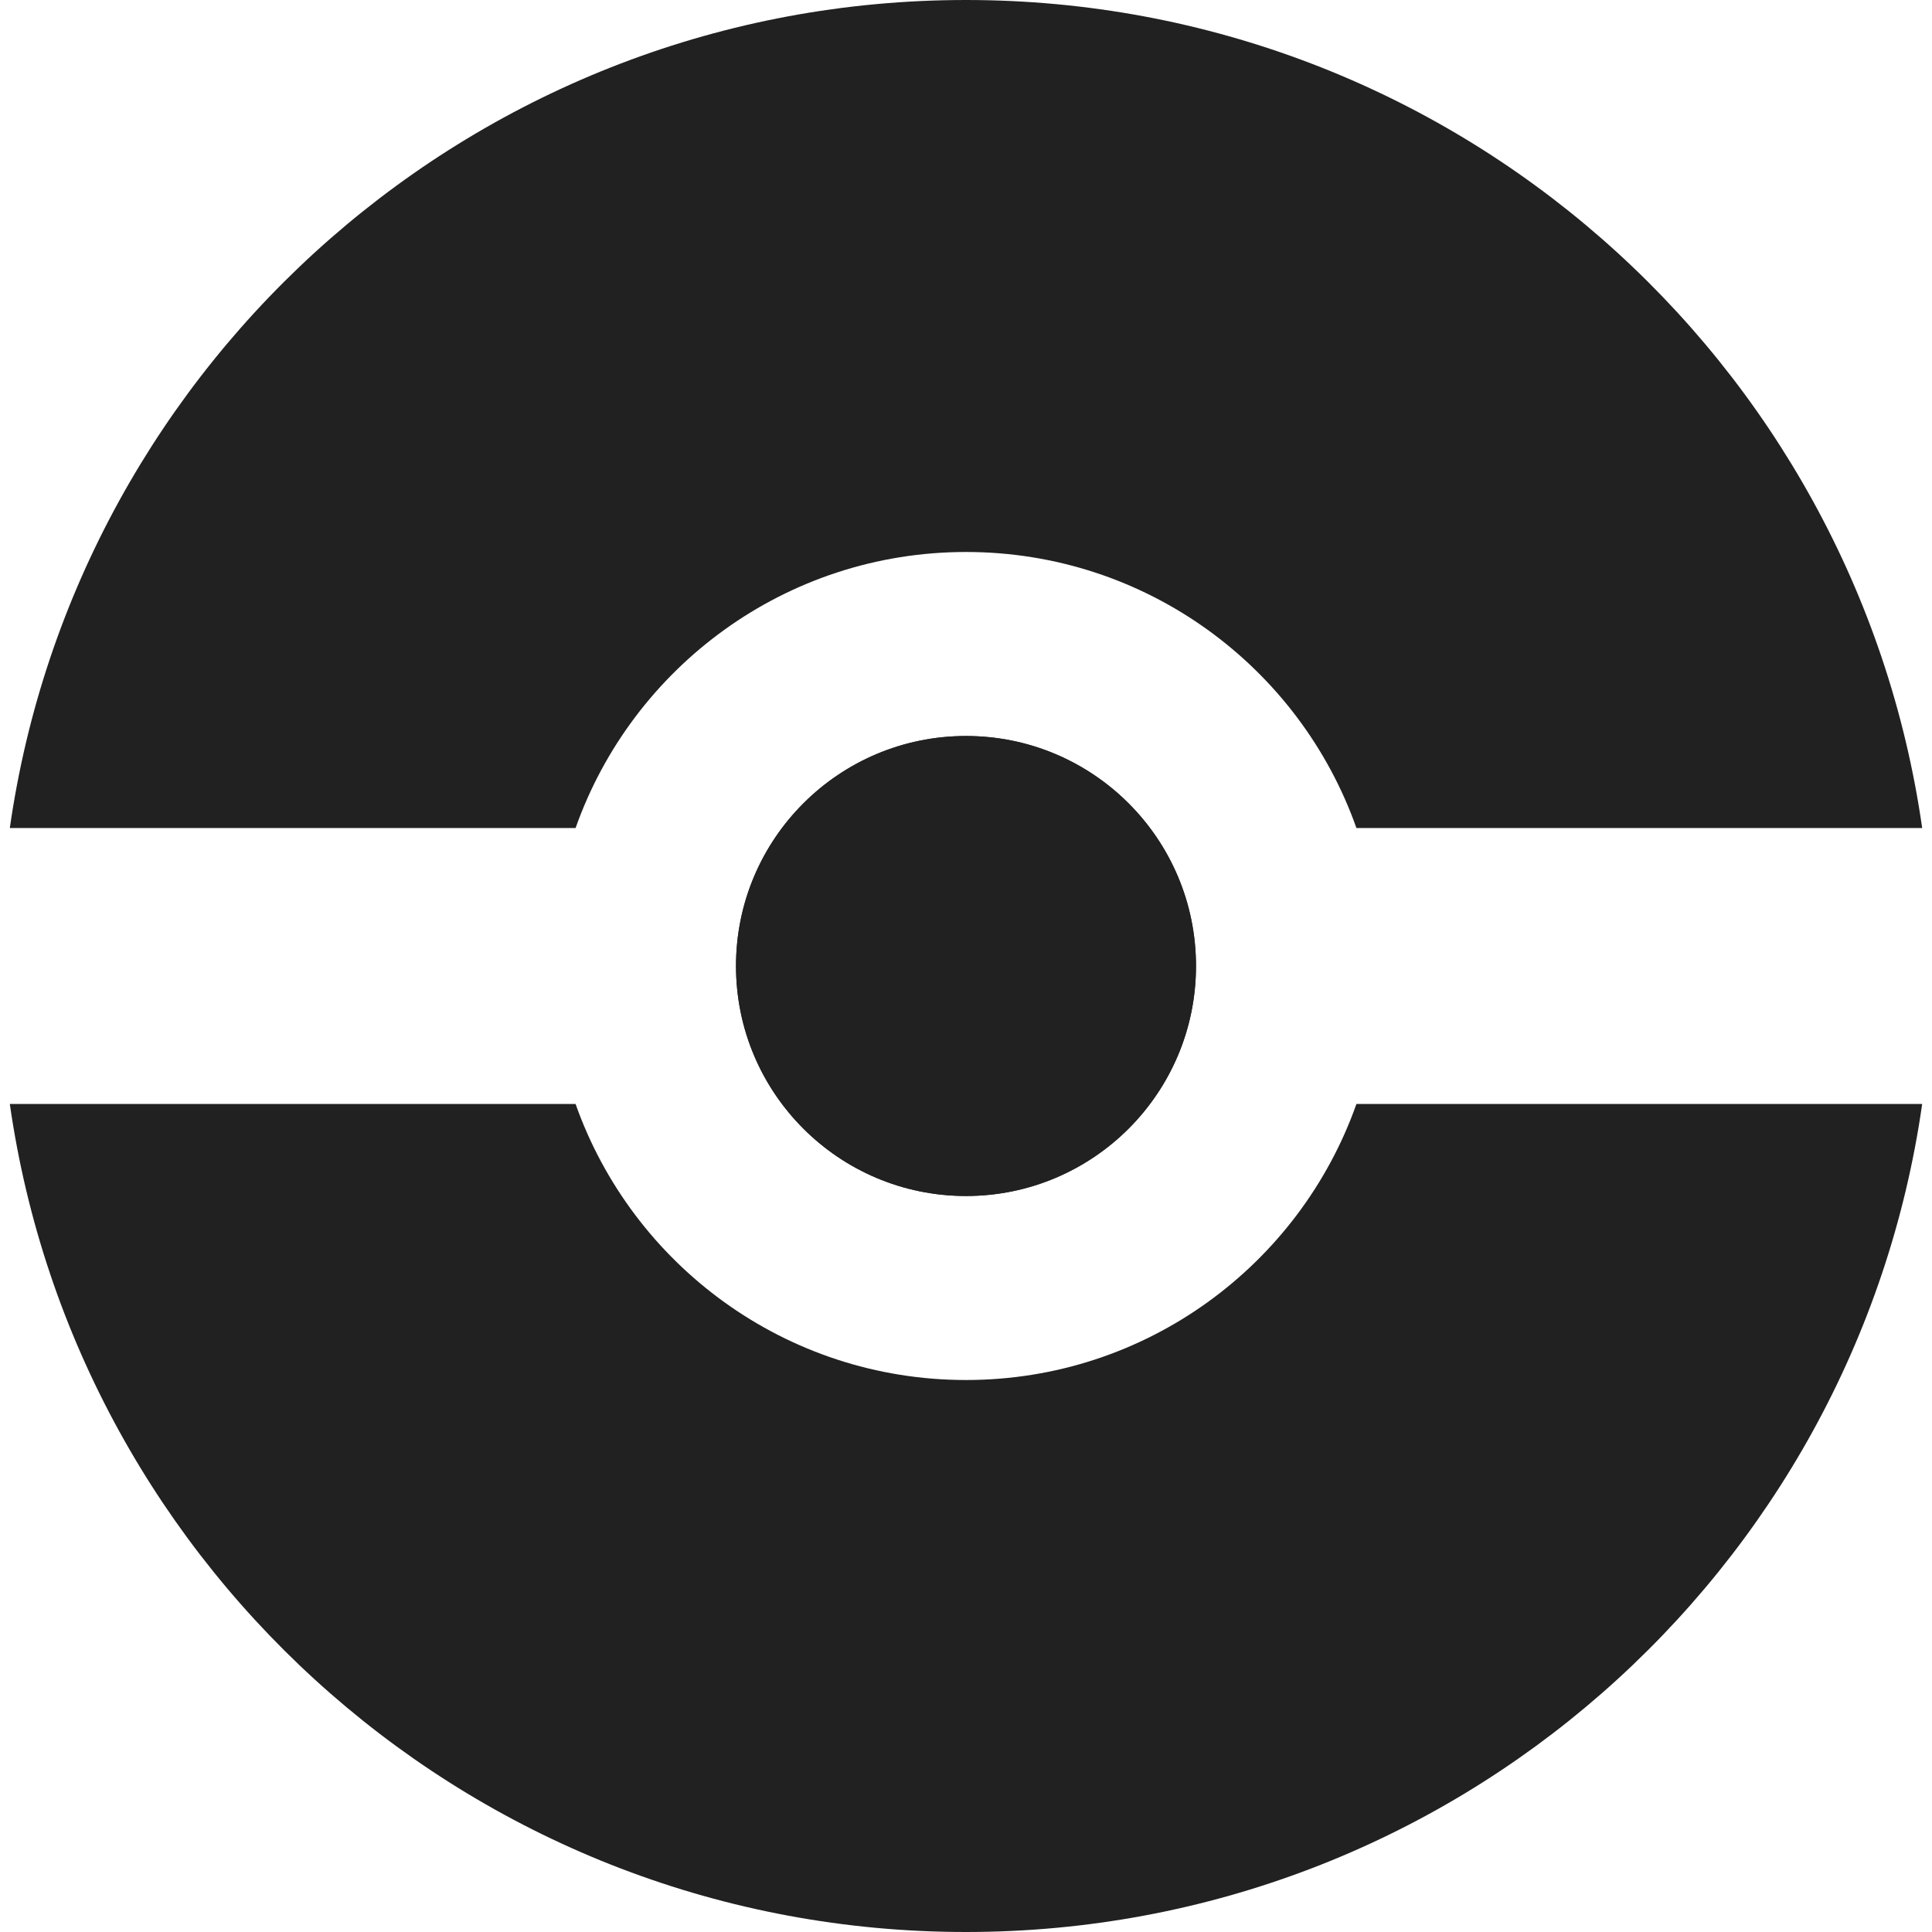
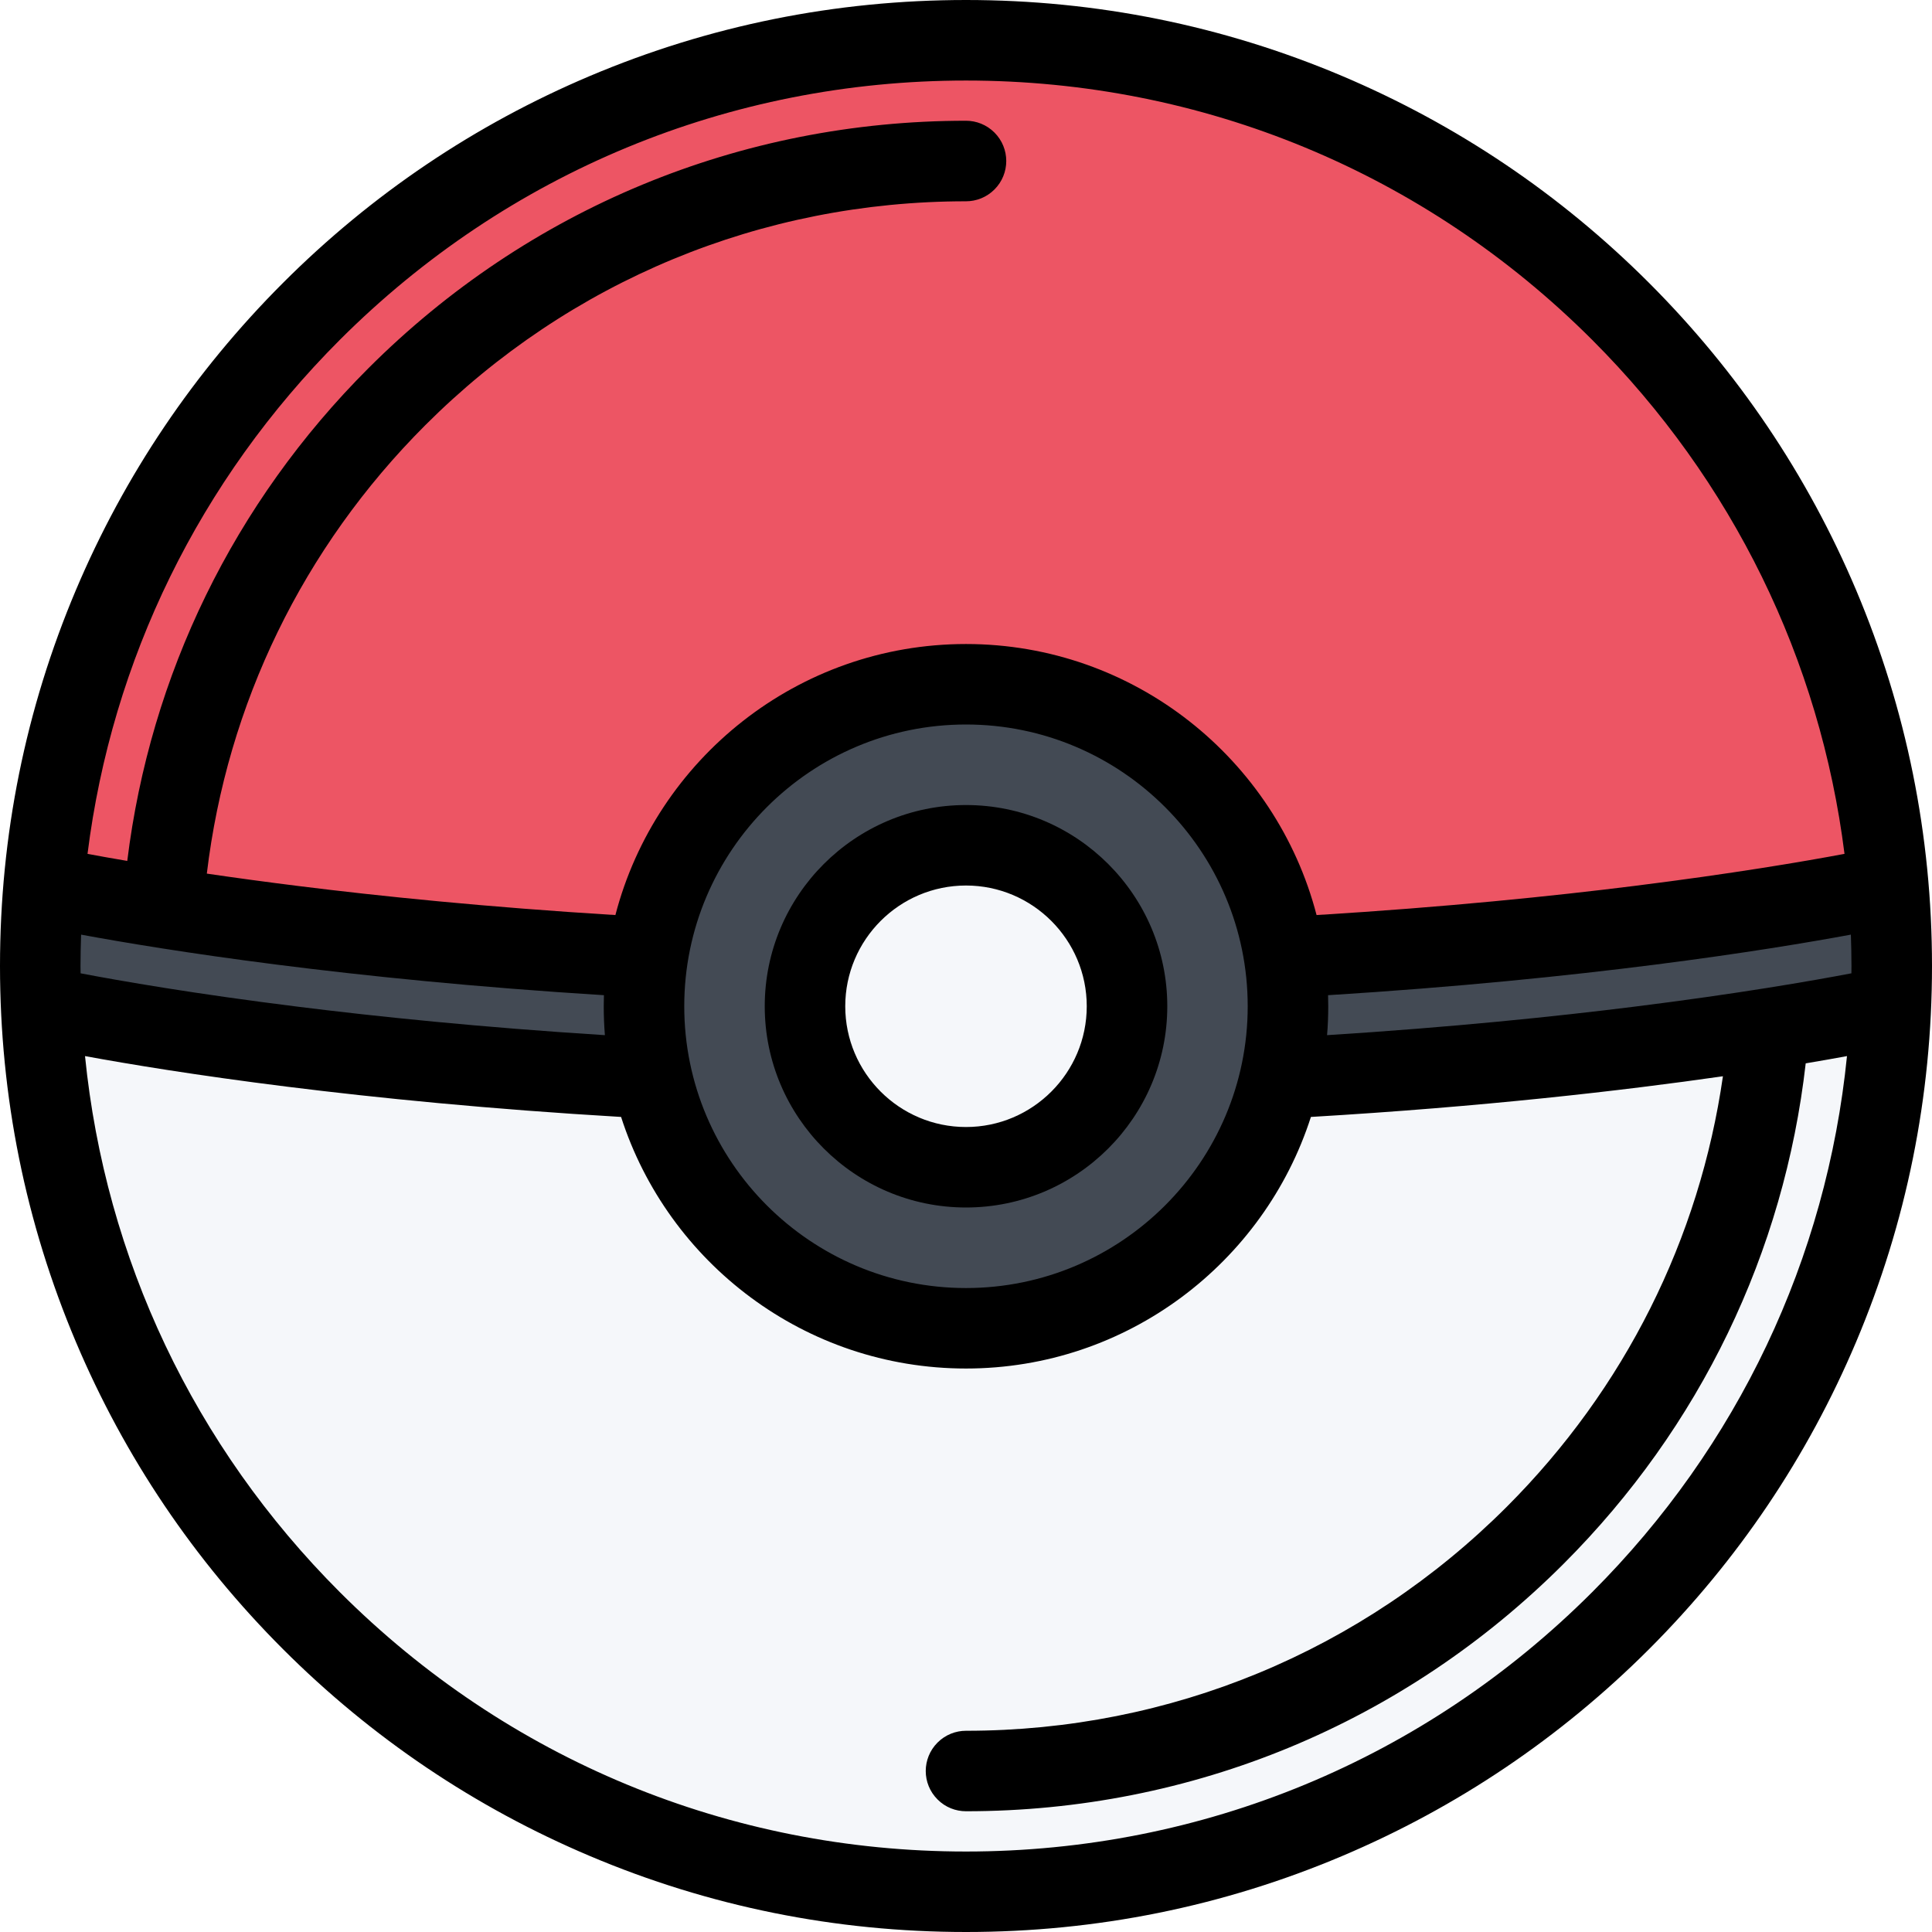
- <svg xmlns="http://www.w3.org/2000/svg" width="40" height="40" viewBox="0 0 24 24" fill="none">
-   <path d="M14.857 12C14.857 13.578 13.578 14.857 12 14.857C10.422 14.857 9.143 13.578 9.143 12C9.143 10.422 10.422 9.143 12 9.143C13.578 9.143 14.857 10.422 14.857 12Z" fill="#212121" />
-   <path fill-rule="evenodd" clip-rule="evenodd" d="M12 24C18.045 24 23.047 19.53 23.878 13.714H16.85C16.144 15.712 14.239 17.143 12 17.143C9.761 17.143 7.856 15.712 7.15 13.714H0.122C0.953 19.53 5.955 24 12 24ZM7.15 10.286H0.122C0.953 4.47 5.955 0 12 0C18.045 0 23.047 4.47 23.878 10.286H16.85C16.144 8.288 14.239 6.857 12 6.857C9.761 6.857 7.856 8.288 7.15 10.286ZM14.857 12C14.857 13.578 13.578 14.857 12 14.857C10.422 14.857 9.143 13.578 9.143 12C9.143 10.422 10.422 9.143 12 9.143C13.578 9.143 14.857 10.422 14.857 12Z" fill="#212121" />
+ <svg xmlns="http://www.w3.org/2000/svg" version="1.1" id="Layer_1" x="0px" y="0px" viewBox="0 0 511.99 511.99" style="enable-background:new 0 0 511.99 511.99;" xml:space="preserve">
+   <polygon style="fill:#ED5564;" points="493.991,200.996 478.991,149.497 437.991,89.998 384.493,45.999 319.493,19.999   263.995,13.499 198.996,21.499 128.997,48.999 78.498,87.498 40.499,135.497 18.999,200.496 18.999,236.995 58.498,240.495   168.996,255.995 187.996,210.996 234.995,184.996 262.495,184.996 287.995,188.996 320.993,210.996 347.993,252.495   496.491,235.995 " />
+   <polygon style="fill:#F5F7FA;" points="340.993,288.495 335.993,293.494 319.493,326.993 288.995,346.993 260.245,349.493   235.995,344.993 220.495,339.993 199.996,326.993 187.496,311.994 174.496,288.495 150.497,283.995 75.498,276.495 18.999,271.995   14.999,284.995 40.499,374.493 107.997,451.991 219.495,497.991 304.994,500.491 367.993,478.491 432.991,427.491 482.491,353.493   505.49,266.667 " />
+   <path style="fill:#434A54;" d="M505.49,238.495l-35.999,3l-123.998,18l-8-8l-7.5-17.5l-13.499-26.5l-37.499-19h-23l-43.101,8.719  l-23.398,20.781l-14.5,38h-41.5l-118.497-12l2,22.672l23,4.828l97.92,11.25l34.554,5.375l11.523,27.374l25.5,22.999l23,9.484h45.125  c0,0,29.374-17.984,31.718-19.484c2.328-1.5,31.655-39.998,31.655-39.998l12.5-6.5l130.998-15.328l23.498-7.672L505.49,238.495z" />
+   <path style="fill:#F5F7FA;" d="M296.869,266.557c0,21.844-17.718,39.562-39.562,39.562c-21.851,0-39.562-17.718-39.562-39.562  s17.711-39.562,39.562-39.562C279.151,226.995,296.869,244.714,296.869,266.557z" />
+   <path d="M491.866,156.341c-12.891-30.468-31.344-57.843-54.844-81.358c-23.515-23.515-50.904-41.953-81.373-54.858  C324.087,6.781,290.557,0,255.995,0c-34.554,0-68.085,6.781-99.646,20.125C125.865,33.03,98.482,51.468,74.983,74.983  c-23.507,23.515-41.968,50.89-54.858,81.358C6.773,187.918,0,221.433,0,255.995s6.773,68.092,20.125,99.654  c12.89,30.484,31.351,57.858,54.858,81.373c23.5,23.5,50.882,41.953,81.366,54.844c31.562,13.358,65.092,20.124,99.646,20.124  c34.562,0,68.092-6.766,99.654-20.124c30.469-12.891,57.858-31.344,81.373-54.844c23.5-23.515,41.953-50.889,54.844-81.373  c13.343-31.562,20.124-65.092,20.124-99.654C511.99,221.433,505.209,187.918,491.866,156.341z M490.647,255.995  c0,0.656,0,1.297-0.016,1.938c-10.406,1.984-30.203,5.438-57.672,8.859c-20.765,2.594-48.326,5.453-81.279,7.531  c0.219-2.516,0.312-5.078,0.312-7.656c0-0.984-0.016-1.953-0.047-2.938c68.202-4.234,116.576-11.984,138.545-16.047  C490.585,250.448,490.647,253.214,490.647,255.995z M90.06,90.06c44.328-44.311,103.256-68.717,165.935-68.717  c62.686,0,121.607,24.406,165.935,68.717c37.233,37.25,60.405,84.795,66.874,136.216c-10.812,2.031-29.906,5.281-55.844,8.516  c-21.343,2.672-49.873,5.609-84.061,7.703c-10.734-41.28-48.312-71.827-92.904-71.827c-44.585,0-82.17,30.546-92.913,71.827  c-34.179-2.094-62.709-5.031-84.045-7.703c-8.906-1.109-16.992-2.219-24.227-3.281c5.367-44.859,25.437-86.374,57.882-118.826  c38.274-38.265,89.171-59.343,143.303-59.343l0,0c2.727,0,5.461-1.046,7.539-3.125c4.172-4.172,4.172-10.922,0-15.094  c-2.078-2.078-4.812-3.125-7.539-3.125l0,0l0,0l0,0c-59.835,0-116.084,23.312-158.388,65.608  C61.936,133.277,39.795,178.87,33.725,228.15c-4.094-0.688-7.617-1.328-10.531-1.875C29.647,174.856,52.827,127.31,90.06,90.06z   M330.649,266.667c0,41.171-33.483,74.67-74.654,74.67s-74.663-33.499-74.663-74.67s33.491-74.671,74.663-74.671  C297.166,191.996,330.649,225.495,330.649,266.667z M21.335,255.995c0-2.781,0.062-5.547,0.156-8.312  c21.968,4.062,70.35,11.812,138.552,16.047c-0.031,0.984-0.047,1.953-0.047,2.938c0,2.578,0.102,5.141,0.305,7.656  c-32.944-2.078-60.506-4.938-81.264-7.531c-27.484-3.422-47.273-6.875-57.679-8.859C21.351,257.292,21.335,256.651,21.335,255.995z   M421.93,421.93c-44.328,44.327-103.249,68.733-165.935,68.733c-62.679,0-121.607-24.406-165.935-68.733  c-38.64-38.64-62.14-88.405-67.53-142.06c22.937,4.219,72.53,12.03,142.06,16.124c12.422,38.64,48.702,66.671,91.405,66.671  c42.702,0,78.982-28.031,91.404-66.671c45.594-2.688,82.623-6.968,109.186-10.78c-6.188,43.029-25.984,82.779-57.28,114.091  c-38.28,38.28-89.186,59.358-143.31,59.358l0,0c-2.727,0-5.461,1.047-7.539,3.125c-4.172,4.172-4.172,10.922,0,15.078  c2.078,2.094,4.812,3.125,7.539,3.125c59.843,0,116.092-23.297,158.388-65.593c36.171-36.187,58.437-82.53,64.14-132.606  c4.141-0.703,7.781-1.328,10.938-1.922C484.069,333.524,460.569,383.29,421.93,421.93z" />
+   <path d="M255.995,213.339c-29.406,0-53.335,23.922-53.335,53.328c0,29.405,23.929,53.326,53.335,53.326s53.343-23.921,53.343-53.326  C309.338,237.261,285.401,213.339,255.995,213.339z M255.995,298.666c-17.648,0-32-14.358-32-31.999s14.351-32,32-32  c17.641,0,32,14.359,32,32S273.636,298.666,255.995,298.666z" />
+   <g>
+ </g>
+   <g>
+ </g>
+   <g>
+ </g>
+   <g>
+ </g>
+   <g>
+ </g>
+   <g>
+ </g>
+   <g>
+ </g>
+   <g>
+ </g>
+   <g>
+ </g>
+   <g>
+ </g>
+   <g>
+ </g>
+   <g>
+ </g>
+   <g>
+ </g>
+   <g>
+ </g>
+   <g>
+ </g>
</svg>
